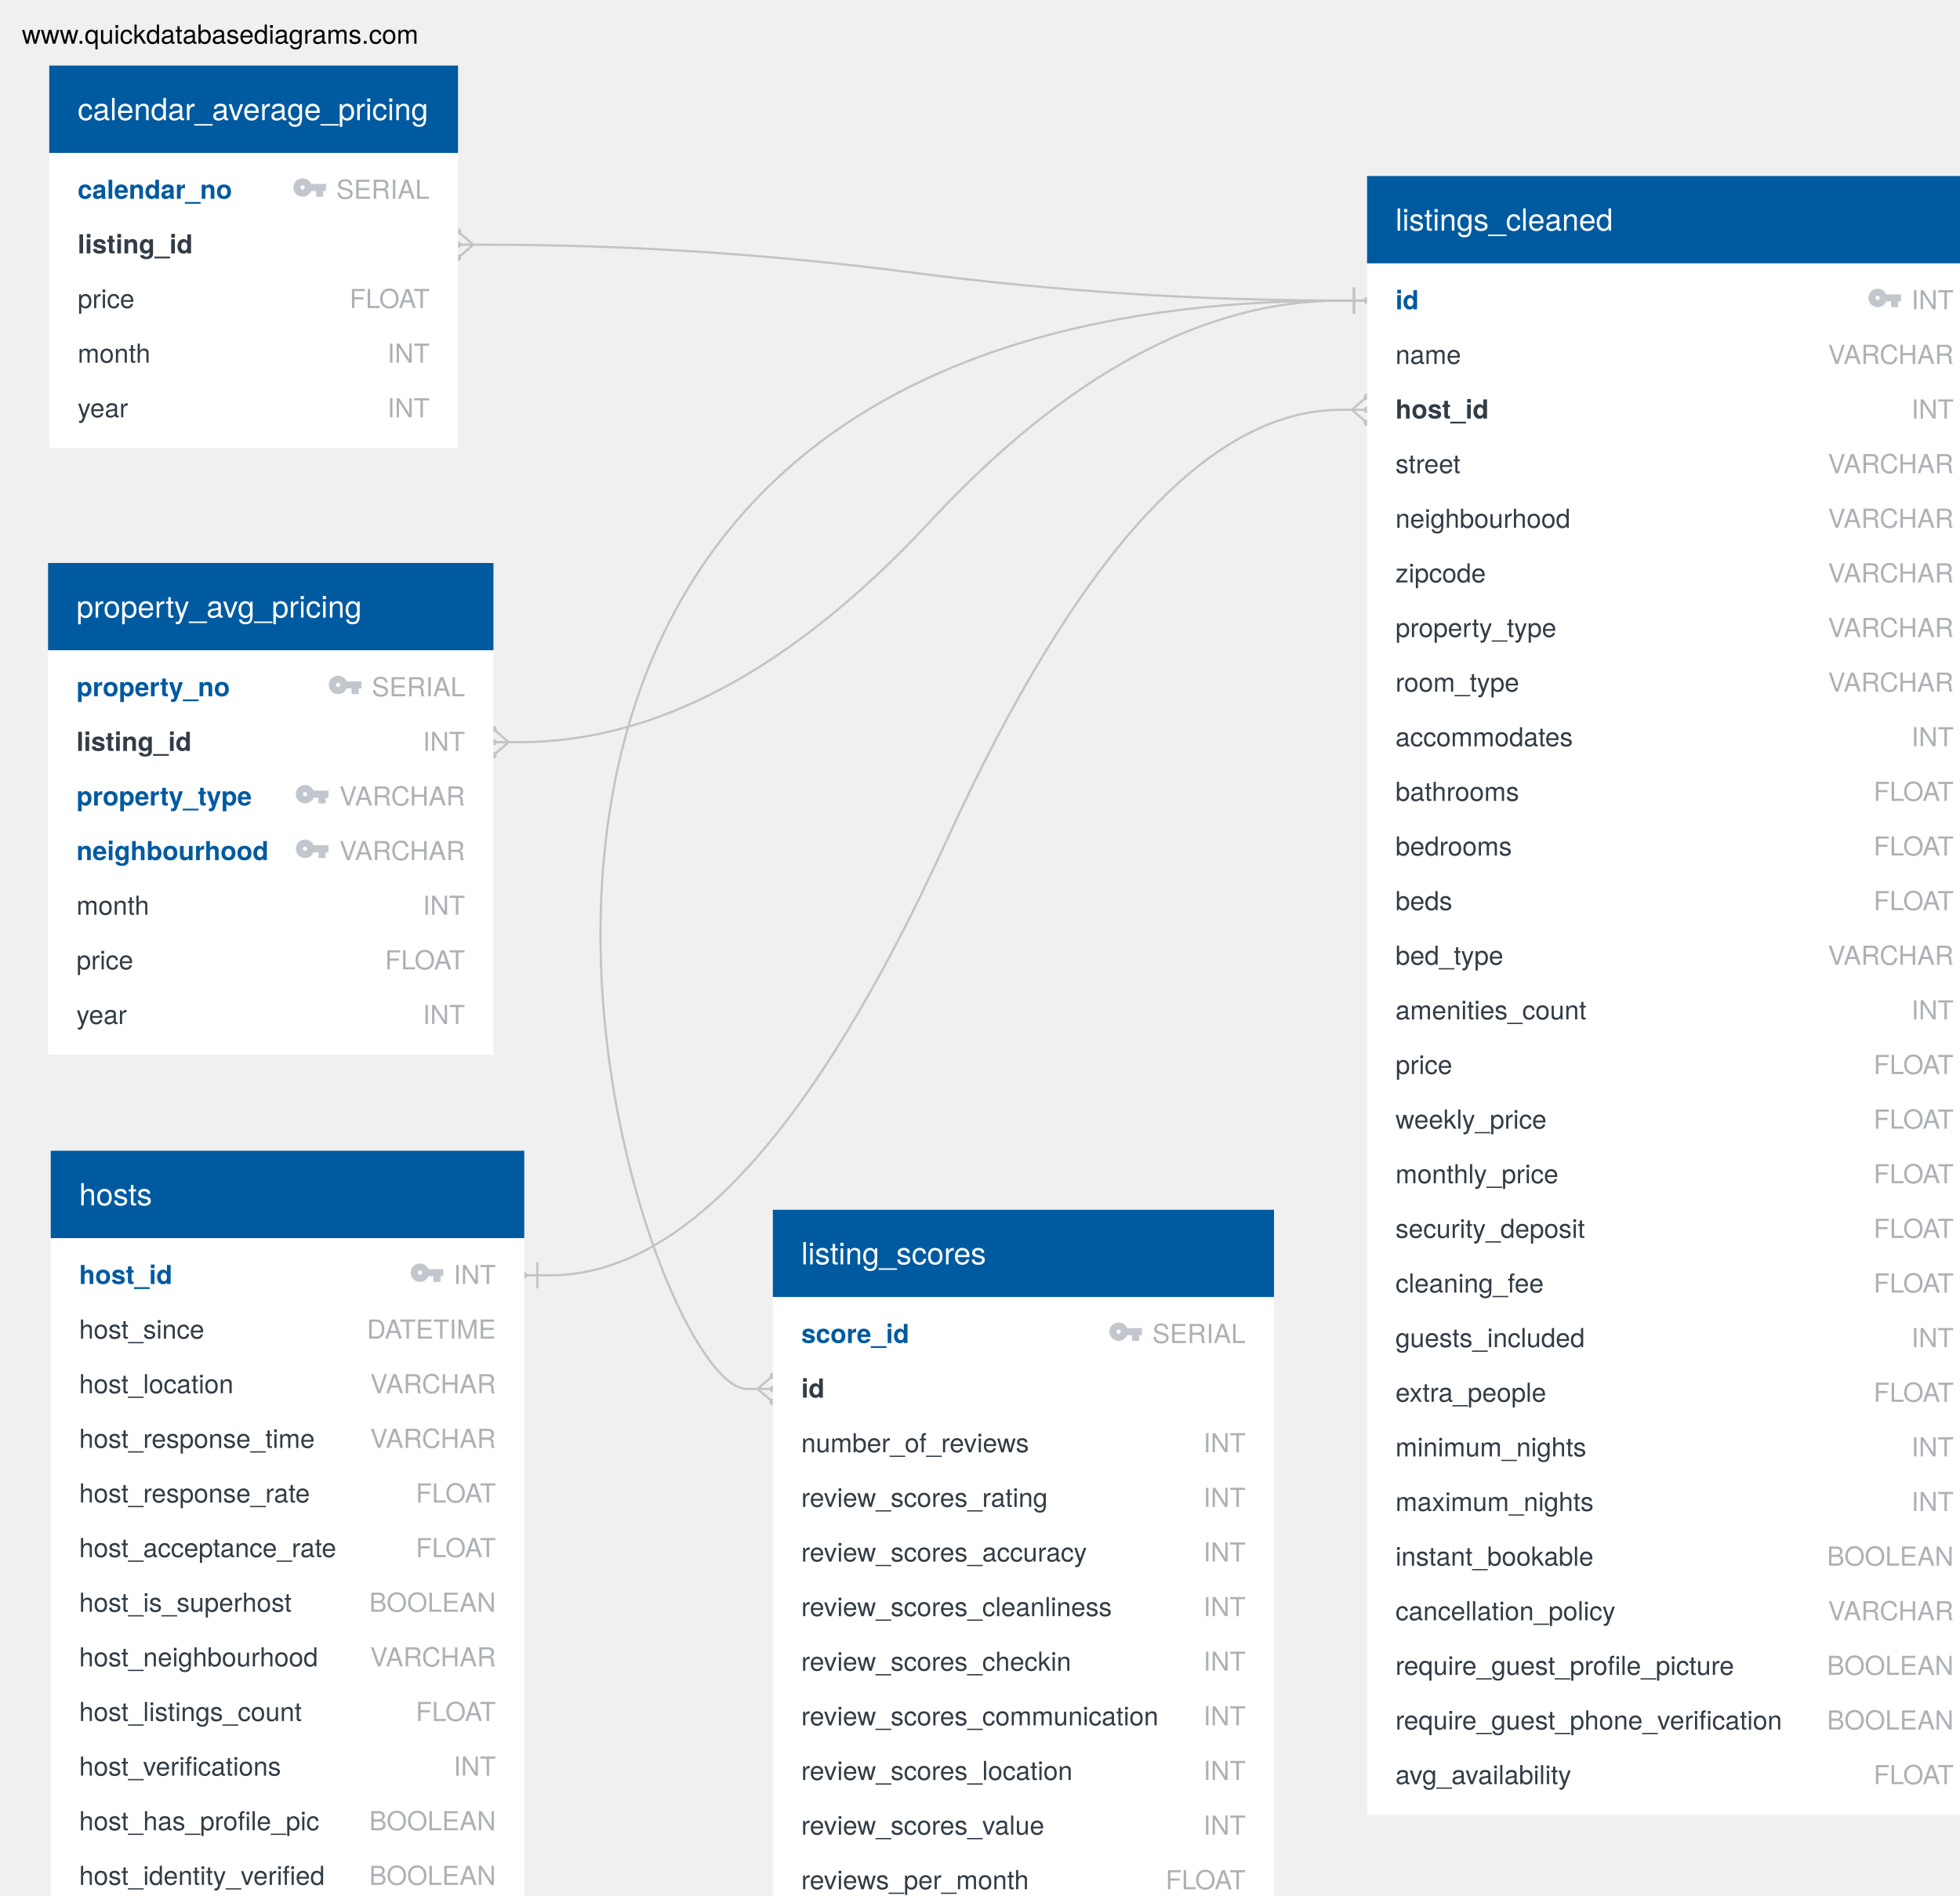
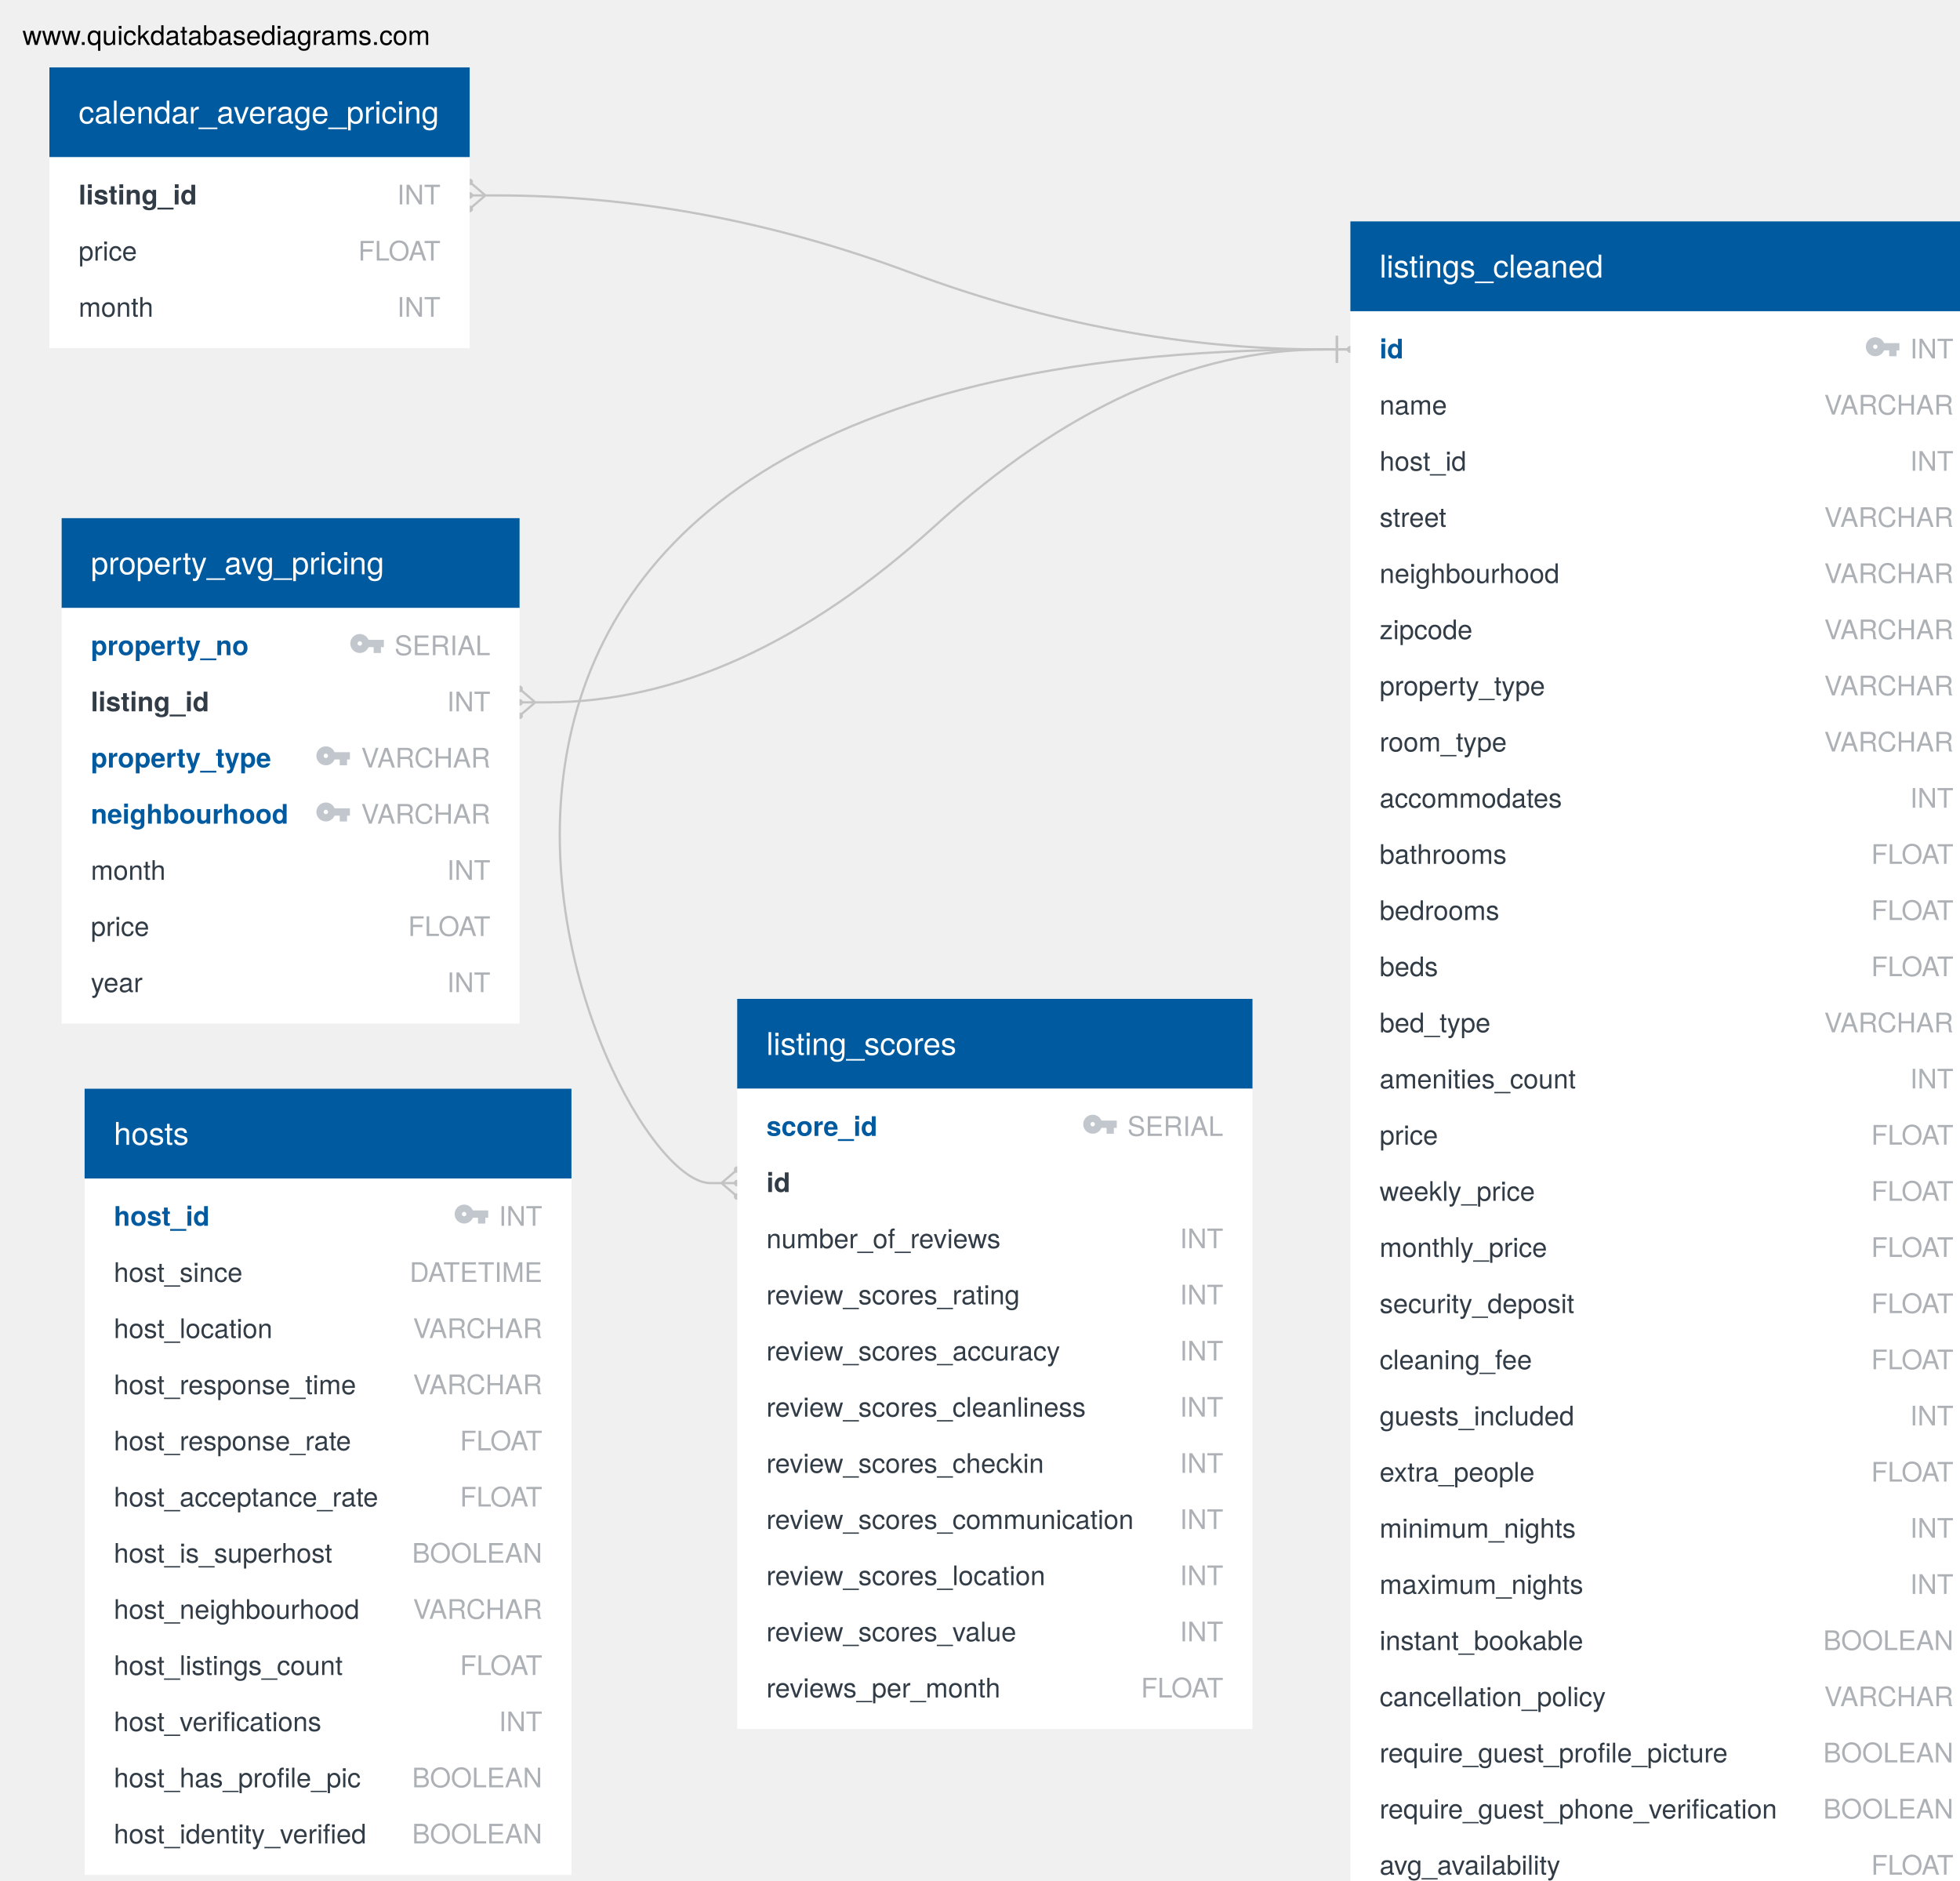
<svg xmlns="http://www.w3.org/2000/svg" class="diagram-root" style="background: #f5f6f6">
  <style>.diagram-root { font-family: "Helvetica Neue", sans-serif; font-size: 12px; } .t { overflow: visible; } .t-bg { y: 40; fill: #fff;   } .th { fill: #005aa0;   } .tht { fill: #fff; font-size: 14px;  } .tf { fill: #323c46; overflow: visible; } .tf.pk { fill: #005aa0; font-weight: bold; } .tf.fk { font-weight: bold; } .ty { fill: #adb1b5; font-weight: normal; text-anchor: end; } .r { fill: transparent; stroke: #c3c3c3; stroke-width: 1; } .l { stroke: 1; } .i { fill: #c2c7ce; stroke: #c2c7ce; } .i.ix { fill: #afb3b6; stroke: #000; } .fa { fill: transparent; overflow: visible; } .fa .bg.hover { fill: #f7f7f7; } .c { cy: 12; r: 4; stroke: #d2d2dc; fill: #d2d2dc; } .hr { fill: transparent; stroke: #323c46; stroke-opacity: 0.035; stroke-width: 13; } .dc { stroke: #fa5a3c; fill: #fa5a3c; } .x { stroke: white; stroke-width: 1; } .hl .th { fill: #1b9bff; } .hl .tht {  } .fhl .bg { fill: #e7f4ff; } .fhls .bg {  } .r.hl { stroke: #1b9bff; } .dim { opacity: 0.25; }</style>
-   <g class="drawing-wrapper" transform="translate(194.3333, 554.7778) scale(1,1)">
+   <g class="drawing-wrapper" transform="translate(193.7778, 554.7778) scale(1,1)">
    <g class="rs">
-       <path d="M 15.33 -442.78 m -1, 0 a 1,1 0 1,0 2,0 a 1,1 0 1,0 -2,0 M 15.33 -442.78 m -0.5, 0 a 0.5,0.5 0 1,0 1,0 a 0.5,0.5 0 1,0 -1,0  M15.33 -442.78 L15.33 -442.78 27.33 -442.78 M 15.33 -436.78 m -1, 0 a 1,1 0 1,0 2,0 a 1,1 0 1,0 -2,0 M 15.33 -436.78 m -0.5, 0 a 0.5,0.5 0 1,0 1,0 a 0.5,0.5 0 1,0 -1,0  M15.33 -436.78 L15.33 -436.78 22.33 -442.78 15.33 -448.78 M 15.33 -448.78 m -1, 0 a 1,1 0 1,0 2,0 a 1,1 0 1,0 -2,0 M 15.33 -448.78 m -0.5, 0 a 0.5,0.5 0 1,0 1,0 a 0.5,0.5 0 1,0 -1,0  M27.33 -442.78 Q 125.36 -442.78, 223.39 -430 T 419.44 -417.22 M 431.44 -417.22 m -1, 0 a 1,1 0 1,0 2,0 a 1,1 0 1,0 -2,0 M 431.44 -417.22 m -0.5, 0 a 0.5,0.5 0 1,0 1,0 a 0.5,0.5 0 1,0 -1,0  M431.44 -417.22 L431.44 -417.22 419.44 -417.22 M425.44 -411.22 L425.44 -411.22 425.44 -423.22" id="h2052758708" class="r" />
-       <path d="M 31.54 -215.11 m -1, 0 a 1,1 0 1,0 2,0 a 1,1 0 1,0 -2,0 M 31.54 -215.11 m -0.5, 0 a 0.5,0.5 0 1,0 1,0 a 0.5,0.5 0 1,0 -1,0  M31.54 -215.11 L31.54 -215.11 43.54 -215.11 M 31.54 -209.11 m -1, 0 a 1,1 0 1,0 2,0 a 1,1 0 1,0 -2,0 M 31.54 -209.11 m -0.5, 0 a 0.5,0.5 0 1,0 1,0 a 0.5,0.5 0 1,0 -1,0  M31.54 -209.11 L31.54 -209.11 38.54 -215.11 31.54 -221.11 M 31.54 -221.11 m -1, 0 a 1,1 0 1,0 2,0 a 1,1 0 1,0 -2,0 M 31.54 -221.11 m -0.5, 0 a 0.5,0.5 0 1,0 1,0 a 0.5,0.5 0 1,0 -1,0  M43.54 -215.11 Q 137.52 -215.11, 231.49 -316.17 T 419.44 -417.22 M 431.44 -417.22 m -1, 0 a 1,1 0 1,0 2,0 a 1,1 0 1,0 -2,0 M 431.44 -417.22 m -0.5, 0 a 0.5,0.5 0 1,0 1,0 a 0.5,0.5 0 1,0 -1,0  M431.44 -417.22 L431.44 -417.22 419.44 -417.22 M425.44 -411.22 L425.44 -411.22 425.44 -423.22" id="h579228245" class="r" />
-       <path d="M 159.44 80.89 m -1, 0 a 1,1 0 1,0 2,0 a 1,1 0 1,0 -2,0 M 159.44 80.89 m -0.5, 0 a 0.5,0.5 0 1,0 1,0 a 0.5,0.5 0 1,0 -1,0  M159.44 80.89 L159.44 80.89 147.44 80.89 M 159.44 86.89 m -1, 0 a 1,1 0 1,0 2,0 a 1,1 0 1,0 -2,0 M 159.44 86.89 m -0.5, 0 a 0.5,0.5 0 1,0 1,0 a 0.5,0.5 0 1,0 -1,0  M159.44 86.89 L159.44 86.89 152.44 80.89 159.44 74.89 M 159.44 74.89 m -1, 0 a 1,1 0 1,0 2,0 a 1,1 0 1,0 -2,0 M 159.44 74.89 m -0.5, 0 a 0.5,0.5 0 1,0 1,0 a 0.5,0.5 0 1,0 -1,0  M147.44 80.89 C 97.44 80.89, -65.76 -417.22, 419.44 -417.22 M 431.44 -417.22 m -1, 0 a 1,1 0 1,0 2,0 a 1,1 0 1,0 -2,0 M 431.44 -417.22 m -0.5, 0 a 0.5,0.5 0 1,0 1,0 a 0.5,0.5 0 1,0 -1,0  M431.44 -417.22 L431.44 -417.22 419.44 -417.22 M425.44 -411.22 L425.44 -411.22 425.44 -423.22" id="h1505063055" class="r" />
-       <path d="M 431.44 -367.22 m -1, 0 a 1,1 0 1,0 2,0 a 1,1 0 1,0 -2,0 M 431.44 -367.22 m -0.5, 0 a 0.5,0.5 0 1,0 1,0 a 0.5,0.5 0 1,0 -1,0  M431.44 -367.22 L431.44 -367.22 419.44 -367.22 M 431.44 -361.22 m -1, 0 a 1,1 0 1,0 2,0 a 1,1 0 1,0 -2,0 M 431.44 -361.22 m -0.5, 0 a 0.5,0.5 0 1,0 1,0 a 0.5,0.5 0 1,0 -1,0  M431.44 -361.22 L431.44 -361.22 424.44 -367.22 431.44 -373.22 M 431.44 -373.22 m -1, 0 a 1,1 0 1,0 2,0 a 1,1 0 1,0 -2,0 M 431.44 -373.22 m -0.5, 0 a 0.5,0.5 0 1,0 1,0 a 0.5,0.5 0 1,0 -1,0  M419.44 -367.22 Q 328.99 -367.22, 238.54 -169.17 T 57.64 28.89 M 45.64 28.89 m -1, 0 a 1,1 0 1,0 2,0 a 1,1 0 1,0 -2,0 M 45.64 28.89 m -0.5, 0 a 0.5,0.5 0 1,0 1,0 a 0.5,0.5 0 1,0 -1,0  M45.64 28.89 L45.64 28.89 57.64 28.89 M51.64 34.89 L51.64 34.89 51.64 22.89" id="h592763332" class="r" />
+       <path d="M 15.33 -467.78 m -1, 0 a 1,1 0 1,0 2,0 a 1,1 0 1,0 -2,0 M 15.33 -467.78 m -0.5, 0 a 0.5,0.5 0 1,0 1,0 a 0.5,0.5 0 1,0 -1,0  M15.33 -467.78 L15.33 -467.78 27.33 -467.78 M 15.33 -461.78 m -1, 0 a 1,1 0 1,0 2,0 a 1,1 0 1,0 -2,0 M 15.33 -461.78 m -0.5, 0 a 0.5,0.5 0 1,0 1,0 a 0.5,0.5 0 1,0 -1,0  M15.33 -461.78 L15.33 -461.78 22.33 -467.78 15.33 -473.78 M 15.33 -473.78 m -1, 0 a 1,1 0 1,0 2,0 a 1,1 0 1,0 -2,0 M 15.33 -473.78 m -0.5, 0 a 0.5,0.5 0 1,0 1,0 a 0.5,0.5 0 1,0 -1,0  M27.33 -467.78 Q 119.36 -467.78, 211.39 -433.5 T 395.44 -399.22 M 407.44 -399.22 m -1, 0 a 1,1 0 1,0 2,0 a 1,1 0 1,0 -2,0 M 407.44 -399.22 m -0.5, 0 a 0.5,0.5 0 1,0 1,0 a 0.5,0.5 0 1,0 -1,0  M407.44 -399.22 L407.44 -399.22 395.44 -399.22 M401.44 -393.22 L401.44 -393.22 401.44 -405.22" id="h2052758708" class="r" />
+       <path d="M 37.54 -242.11 m -1, 0 a 1,1 0 1,0 2,0 a 1,1 0 1,0 -2,0 M 37.54 -242.11 m -0.5, 0 a 0.5,0.5 0 1,0 1,0 a 0.5,0.5 0 1,0 -1,0  M37.54 -242.11 L37.54 -242.11 49.54 -242.11 M 37.54 -236.11 m -1, 0 a 1,1 0 1,0 2,0 a 1,1 0 1,0 -2,0 M 37.54 -236.11 m -0.5, 0 a 0.5,0.5 0 1,0 1,0 a 0.5,0.5 0 1,0 -1,0  M37.54 -236.11 L37.54 -236.11 44.54 -242.11 37.54 -248.11 M 37.54 -248.11 m -1, 0 a 1,1 0 1,0 2,0 a 1,1 0 1,0 -2,0 M 37.54 -248.11 m -0.5, 0 a 0.5,0.5 0 1,0 1,0 a 0.5,0.5 0 1,0 -1,0  M49.54 -242.11 Q 136.02 -242.11, 222.49 -320.67 T 395.44 -399.22 M 407.44 -399.22 m -1, 0 a 1,1 0 1,0 2,0 a 1,1 0 1,0 -2,0 M 407.44 -399.22 m -0.5, 0 a 0.5,0.5 0 1,0 1,0 a 0.5,0.5 0 1,0 -1,0  M407.44 -399.22 L407.44 -399.22 395.44 -399.22 M401.44 -393.22 L401.44 -393.22 401.44 -405.22" id="h579228245" class="r" />
+       <path d="M 134.44 -28.11 m -1, 0 a 1,1 0 1,0 2,0 a 1,1 0 1,0 -2,0 M 134.44 -28.11 m -0.5, 0 a 0.5,0.5 0 1,0 1,0 a 0.5,0.5 0 1,0 -1,0  M134.44 -28.11 L134.44 -28.11 122.44 -28.11 M 134.44 -22.11 m -1, 0 a 1,1 0 1,0 2,0 a 1,1 0 1,0 -2,0 M 134.44 -22.11 m -0.5, 0 a 0.5,0.5 0 1,0 1,0 a 0.5,0.5 0 1,0 -1,0  M134.44 -22.11 L134.44 -22.11 127.44 -28.11 134.44 -34.11 M 134.44 -34.11 m -1, 0 a 1,1 0 1,0 2,0 a 1,1 0 1,0 -2,0 M 134.44 -34.11 m -0.5, 0 a 0.5,0.5 0 1,0 1,0 a 0.5,0.5 0 1,0 -1,0  M122.44 -28.11 C 72.44 -28.11, -91.36 -399.22, 395.44 -399.22 M 407.44 -399.22 m -1, 0 a 1,1 0 1,0 2,0 a 1,1 0 1,0 -2,0 M 407.44 -399.22 m -0.5, 0 a 0.5,0.5 0 1,0 1,0 a 0.5,0.5 0 1,0 -1,0  M407.44 -399.22 L407.44 -399.22 395.44 -399.22 M401.44 -393.22 L401.44 -393.22 401.44 -405.22" id="h1505063055" class="r" />
    </g>
    <g class="hrs" />
    <g class="ts">
-       <svg width="187.11" height="175" x="-171.78" y="-524.78" id="h1135681036" class="t">
+       <svg width="187.11" height="125" x="-171.78" y="-524.78" id="h1135681036" class="t">
        <rect height="40" width="187.11" class="th" />
        <text x="13" y="25" class="tht">calendar_average_pricing</text>
-         <rect height="135" width="187.11" class="t-bg" />
-         <text x="13" y="61" class="tf pk">calendar_no<tspan x="174.11" class="ty">SERIAL</tspan>
+         <rect height="85" width="187.11" class="t-bg" />
+         <text x="13" y="61" class="tf fk">listing_id<tspan x="174.11" class="ty">INT</tspan>
        </text>
-         <path d="M7,14A2,2 0 0,1 5,12A2,2 0 0,1 7,10A2,2 0 0,1 9,12A2,2 0 0,1 7,14M12.65,10C11.83,7.67 9.61,6 7, 6A6, 6 0 0, 0 1, 12A6, 6 0 0, 0 7, 18C9.61, 18 11.83, 16.33 12.65, 14H17V18H21V14H23V10H12.65Z" class="i pk" transform="translate(111.4245, 48) scale(0.65)" />
-         <text x="13" y="86" class="tf fk">listing_id</text>
-         <text x="13" y="111" class="tf">price<tspan x="174.11" class="ty">FLOAT</tspan>
+         <text x="13" y="86" class="tf">price<tspan x="174.11" class="ty">FLOAT</tspan>
        </text>
-         <text x="13" y="136" class="tf">month<tspan x="174.11" class="ty">INT</tspan>
-         </text>
-         <text x="13" y="161" class="tf">year<tspan x="174.11" class="ty">INT</tspan>
+         <text x="13" y="111" class="tf">month<tspan x="174.11" class="ty">INT</tspan>
        </text>
      </svg>
-       <svg width="203.87" height="225" x="-172.33" y="-297.11" id="h188878944" class="t">
+       <svg width="203.87" height="225" x="-166.33" y="-324.11" id="h188878944" class="t">
        <rect height="40" width="203.87" class="th" />
        <text x="13" y="25" class="tht">property_avg_pricing</text>
        <rect height="185" width="203.87" class="t-bg" />
        <text x="13" y="61" class="tf pk">property_no<tspan x="190.87" class="ty">SERIAL</tspan>
        </text>
        <path d="M7,14A2,2 0 0,1 5,12A2,2 0 0,1 7,10A2,2 0 0,1 9,12A2,2 0 0,1 7,14M12.65,10C11.83,7.67 9.61,6 7, 6A6, 6 0 0, 0 1, 12A6, 6 0 0, 0 7, 18C9.61, 18 11.83, 16.33 12.65, 14H17V18H21V14H23V10H12.65Z" class="i pk" transform="translate(128.1845, 48) scale(0.65)" />
        <text x="13" y="86" class="tf fk">listing_id<tspan x="190.87" class="ty">INT</tspan>
        </text>
        <text x="13" y="111" class="tf pk">property_type<tspan x="190.87" class="ty">VARCHAR</tspan>
        </text>
        <path d="M7,14A2,2 0 0,1 5,12A2,2 0 0,1 7,10A2,2 0 0,1 9,12A2,2 0 0,1 7,14M12.65,10C11.83,7.67 9.61,6 7, 6A6, 6 0 0, 0 1, 12A6, 6 0 0, 0 7, 18C9.61, 18 11.83, 16.33 12.65, 14H17V18H21V14H23V10H12.65Z" class="i pk" transform="translate(113.079, 98) scale(0.65)" />
        <text x="13" y="136" class="tf pk">neighbourhood<tspan x="190.87" class="ty">VARCHAR</tspan>
        </text>
        <path d="M7,14A2,2 0 0,1 5,12A2,2 0 0,1 7,10A2,2 0 0,1 9,12A2,2 0 0,1 7,14M12.65,10C11.83,7.67 9.61,6 7, 6A6, 6 0 0, 0 1, 12A6, 6 0 0, 0 7, 18C9.61, 18 11.83, 16.33 12.65, 14H17V18H21V14H23V10H12.65Z" class="i pk" transform="translate(113.079, 123) scale(0.65)" />
        <text x="13" y="161" class="tf">month<tspan x="190.87" class="ty">INT</tspan>
        </text>
        <text x="13" y="186" class="tf">price<tspan x="190.87" class="ty">FLOAT</tspan>
        </text>
        <text x="13" y="211" class="tf">year<tspan x="190.87" class="ty">INT</tspan>
        </text>
      </svg>
-       <svg width="229.4" height="325" x="159.44" y="-1.11" id="h537963756" class="t">
+       <svg width="229.4" height="325" x="134.44" y="-110.11" id="h537963756" class="t">
        <rect height="40" width="229.4" class="th" />
        <text x="13" y="25" class="tht">listing_scores</text>
        <rect height="285" width="229.4" class="t-bg" />
        <text x="13" y="61" class="tf pk">score_id<tspan x="216.4" class="ty">SERIAL</tspan>
        </text>
        <path d="M7,14A2,2 0 0,1 5,12A2,2 0 0,1 7,10A2,2 0 0,1 9,12A2,2 0 0,1 7,14M12.65,10C11.83,7.67 9.61,6 7, 6A6, 6 0 0, 0 1, 12A6, 6 0 0, 0 7, 18C9.61, 18 11.83, 16.33 12.65, 14H17V18H21V14H23V10H12.65Z" class="i pk" transform="translate(153.7145, 48) scale(0.65)" />
        <text x="13" y="86" class="tf fk">id</text>
        <text x="13" y="111" class="tf">number_of_reviews<tspan x="216.4" class="ty">INT</tspan>
        </text>
        <text x="13" y="136" class="tf">review_scores_rating<tspan x="216.4" class="ty">INT</tspan>
        </text>
        <text x="13" y="161" class="tf">review_scores_accuracy<tspan x="216.4" class="ty">INT</tspan>
        </text>
        <text x="13" y="186" class="tf">review_scores_cleanliness<tspan x="216.4" class="ty">INT</tspan>
        </text>
        <text x="13" y="211" class="tf">review_scores_checkin<tspan x="216.4" class="ty">INT</tspan>
        </text>
        <text x="13" y="236" class="tf">review_scores_communication<tspan x="216.4" class="ty">INT</tspan>
        </text>
        <text x="13" y="261" class="tf">review_scores_location<tspan x="216.4" class="ty">INT</tspan>
        </text>
        <text x="13" y="286" class="tf">review_scores_value<tspan x="216.4" class="ty">INT</tspan>
        </text>
        <text x="13" y="311" class="tf">reviews_per_month<tspan x="216.4" class="ty">FLOAT</tspan>
        </text>
      </svg>
-       <svg width="216.75" height="350" x="-171.11" y="-28.11" id="h154431352" class="t">
+       <svg width="216.75" height="350" x="-156.11" y="-70.11" id="h154431352" class="t">
        <rect height="40" width="216.75" class="th" />
        <text x="13" y="25" class="tht">hosts</text>
        <rect height="310" width="216.75" class="t-bg" />
        <text x="13" y="61" class="tf pk">host_id<tspan x="203.75" class="ty">INT</tspan>
        </text>
        <path d="M7,14A2,2 0 0,1 5,12A2,2 0 0,1 7,10A2,2 0 0,1 9,12A2,2 0 0,1 7,14M12.65,10C11.83,7.67 9.61,6 7, 6A6, 6 0 0, 0 1, 12A6, 6 0 0, 0 7, 18C9.61, 18 11.83, 16.33 12.65, 14H17V18H21V14H23V10H12.65Z" class="i pk" transform="translate(164.4199, 48) scale(0.65)" />
        <text x="13" y="86" class="tf">host_since<tspan x="203.75" class="ty">DATETIME</tspan>
        </text>
        <text x="13" y="111" class="tf">host_location<tspan x="203.75" class="ty">VARCHAR</tspan>
        </text>
        <text x="13" y="136" class="tf">host_response_time<tspan x="203.75" class="ty">VARCHAR</tspan>
        </text>
        <text x="13" y="161" class="tf">host_response_rate<tspan x="203.75" class="ty">FLOAT</tspan>
        </text>
        <text x="13" y="186" class="tf">host_acceptance_rate<tspan x="203.75" class="ty">FLOAT</tspan>
        </text>
        <text x="13" y="211" class="tf">host_is_superhost<tspan x="203.75" class="ty">BOOLEAN</tspan>
        </text>
        <text x="13" y="236" class="tf">host_neighbourhood<tspan x="203.75" class="ty">VARCHAR</tspan>
        </text>
        <text x="13" y="261" class="tf">host_listings_count<tspan x="203.75" class="ty">FLOAT</tspan>
        </text>
        <text x="13" y="286" class="tf">host_verifications<tspan x="203.75" class="ty">INT</tspan>
        </text>
        <text x="13" y="311" class="tf">host_has_profile_pic<tspan x="203.75" class="ty">BOOLEAN</tspan>
        </text>
        <text x="13" y="336" class="tf">host_identity_verified<tspan x="203.75" class="ty">BOOLEAN</tspan>
        </text>
      </svg>
-       <svg width="281.48" height="750" x="431.44" y="-474.22" id="h315491893" class="t">
+       <svg width="281.48" height="750" x="407.44" y="-456.22" id="h315491893" class="t">
        <rect height="40" width="281.48" class="th" />
        <text x="13" y="25" class="tht">listings_cleaned</text>
        <rect height="710" width="281.48" class="t-bg" />
        <text x="13" y="61" class="tf pk">id<tspan x="268.48" class="ty">INT</tspan>
        </text>
        <path d="M7,14A2,2 0 0,1 5,12A2,2 0 0,1 7,10A2,2 0 0,1 9,12A2,2 0 0,1 7,14M12.65,10C11.83,7.67 9.61,6 7, 6A6, 6 0 0, 0 1, 12A6, 6 0 0, 0 7, 18C9.61, 18 11.83, 16.33 12.65, 14H17V18H21V14H23V10H12.65Z" class="i pk" transform="translate(229.1499, 48) scale(0.65)" />
        <text x="13" y="86" class="tf">name<tspan x="268.48" class="ty">VARCHAR</tspan>
        </text>
-         <text x="13" y="111" class="tf fk">host_id<tspan x="268.48" class="ty">INT</tspan>
+         <text x="13" y="111" class="tf">host_id<tspan x="268.48" class="ty">INT</tspan>
        </text>
        <text x="13" y="136" class="tf">street<tspan x="268.48" class="ty">VARCHAR</tspan>
        </text>
        <text x="13" y="161" class="tf">neighbourhood<tspan x="268.48" class="ty">VARCHAR</tspan>
        </text>
        <text x="13" y="186" class="tf">zipcode<tspan x="268.48" class="ty">VARCHAR</tspan>
        </text>
        <text x="13" y="211" class="tf">property_type<tspan x="268.48" class="ty">VARCHAR</tspan>
        </text>
        <text x="13" y="236" class="tf">room_type<tspan x="268.48" class="ty">VARCHAR</tspan>
        </text>
        <text x="13" y="261" class="tf">accommodates<tspan x="268.48" class="ty">INT</tspan>
        </text>
        <text x="13" y="286" class="tf">bathrooms<tspan x="268.48" class="ty">FLOAT</tspan>
        </text>
        <text x="13" y="311" class="tf">bedrooms<tspan x="268.48" class="ty">FLOAT</tspan>
        </text>
        <text x="13" y="336" class="tf">beds<tspan x="268.48" class="ty">FLOAT</tspan>
        </text>
        <text x="13" y="361" class="tf">bed_type<tspan x="268.48" class="ty">VARCHAR</tspan>
        </text>
        <text x="13" y="386" class="tf">amenities_count<tspan x="268.48" class="ty">INT</tspan>
        </text>
        <text x="13" y="411" class="tf">price<tspan x="268.48" class="ty">FLOAT</tspan>
        </text>
        <text x="13" y="436" class="tf">weekly_price<tspan x="268.48" class="ty">FLOAT</tspan>
        </text>
        <text x="13" y="461" class="tf">monthly_price<tspan x="268.48" class="ty">FLOAT</tspan>
        </text>
        <text x="13" y="486" class="tf">security_deposit<tspan x="268.48" class="ty">FLOAT</tspan>
        </text>
        <text x="13" y="511" class="tf">cleaning_fee<tspan x="268.48" class="ty">FLOAT</tspan>
        </text>
        <text x="13" y="536" class="tf">guests_included<tspan x="268.48" class="ty">INT</tspan>
        </text>
        <text x="13" y="561" class="tf">extra_people<tspan x="268.48" class="ty">FLOAT</tspan>
        </text>
        <text x="13" y="586" class="tf">minimum_nights<tspan x="268.48" class="ty">INT</tspan>
        </text>
        <text x="13" y="611" class="tf">maximum_nights<tspan x="268.48" class="ty">INT</tspan>
        </text>
        <text x="13" y="636" class="tf">instant_bookable<tspan x="268.48" class="ty">BOOLEAN</tspan>
        </text>
        <text x="13" y="661" class="tf">cancellation_policy<tspan x="268.48" class="ty">VARCHAR</tspan>
        </text>
        <text x="13" y="686" class="tf">require_guest_profile_picture<tspan x="268.48" class="ty">BOOLEAN</tspan>
        </text>
        <text x="13" y="711" class="tf">require_guest_phone_verification<tspan x="268.48" class="ty">BOOLEAN</tspan>
        </text>
        <text x="13" y="736" class="tf">avg_availability<tspan x="268.48" class="ty">FLOAT</tspan>
        </text>
      </svg>
    </g>
  </g>
  <text class="qdbd-link" x="10" y="20">www.quickdatabasediagrams.com</text>
</svg>
